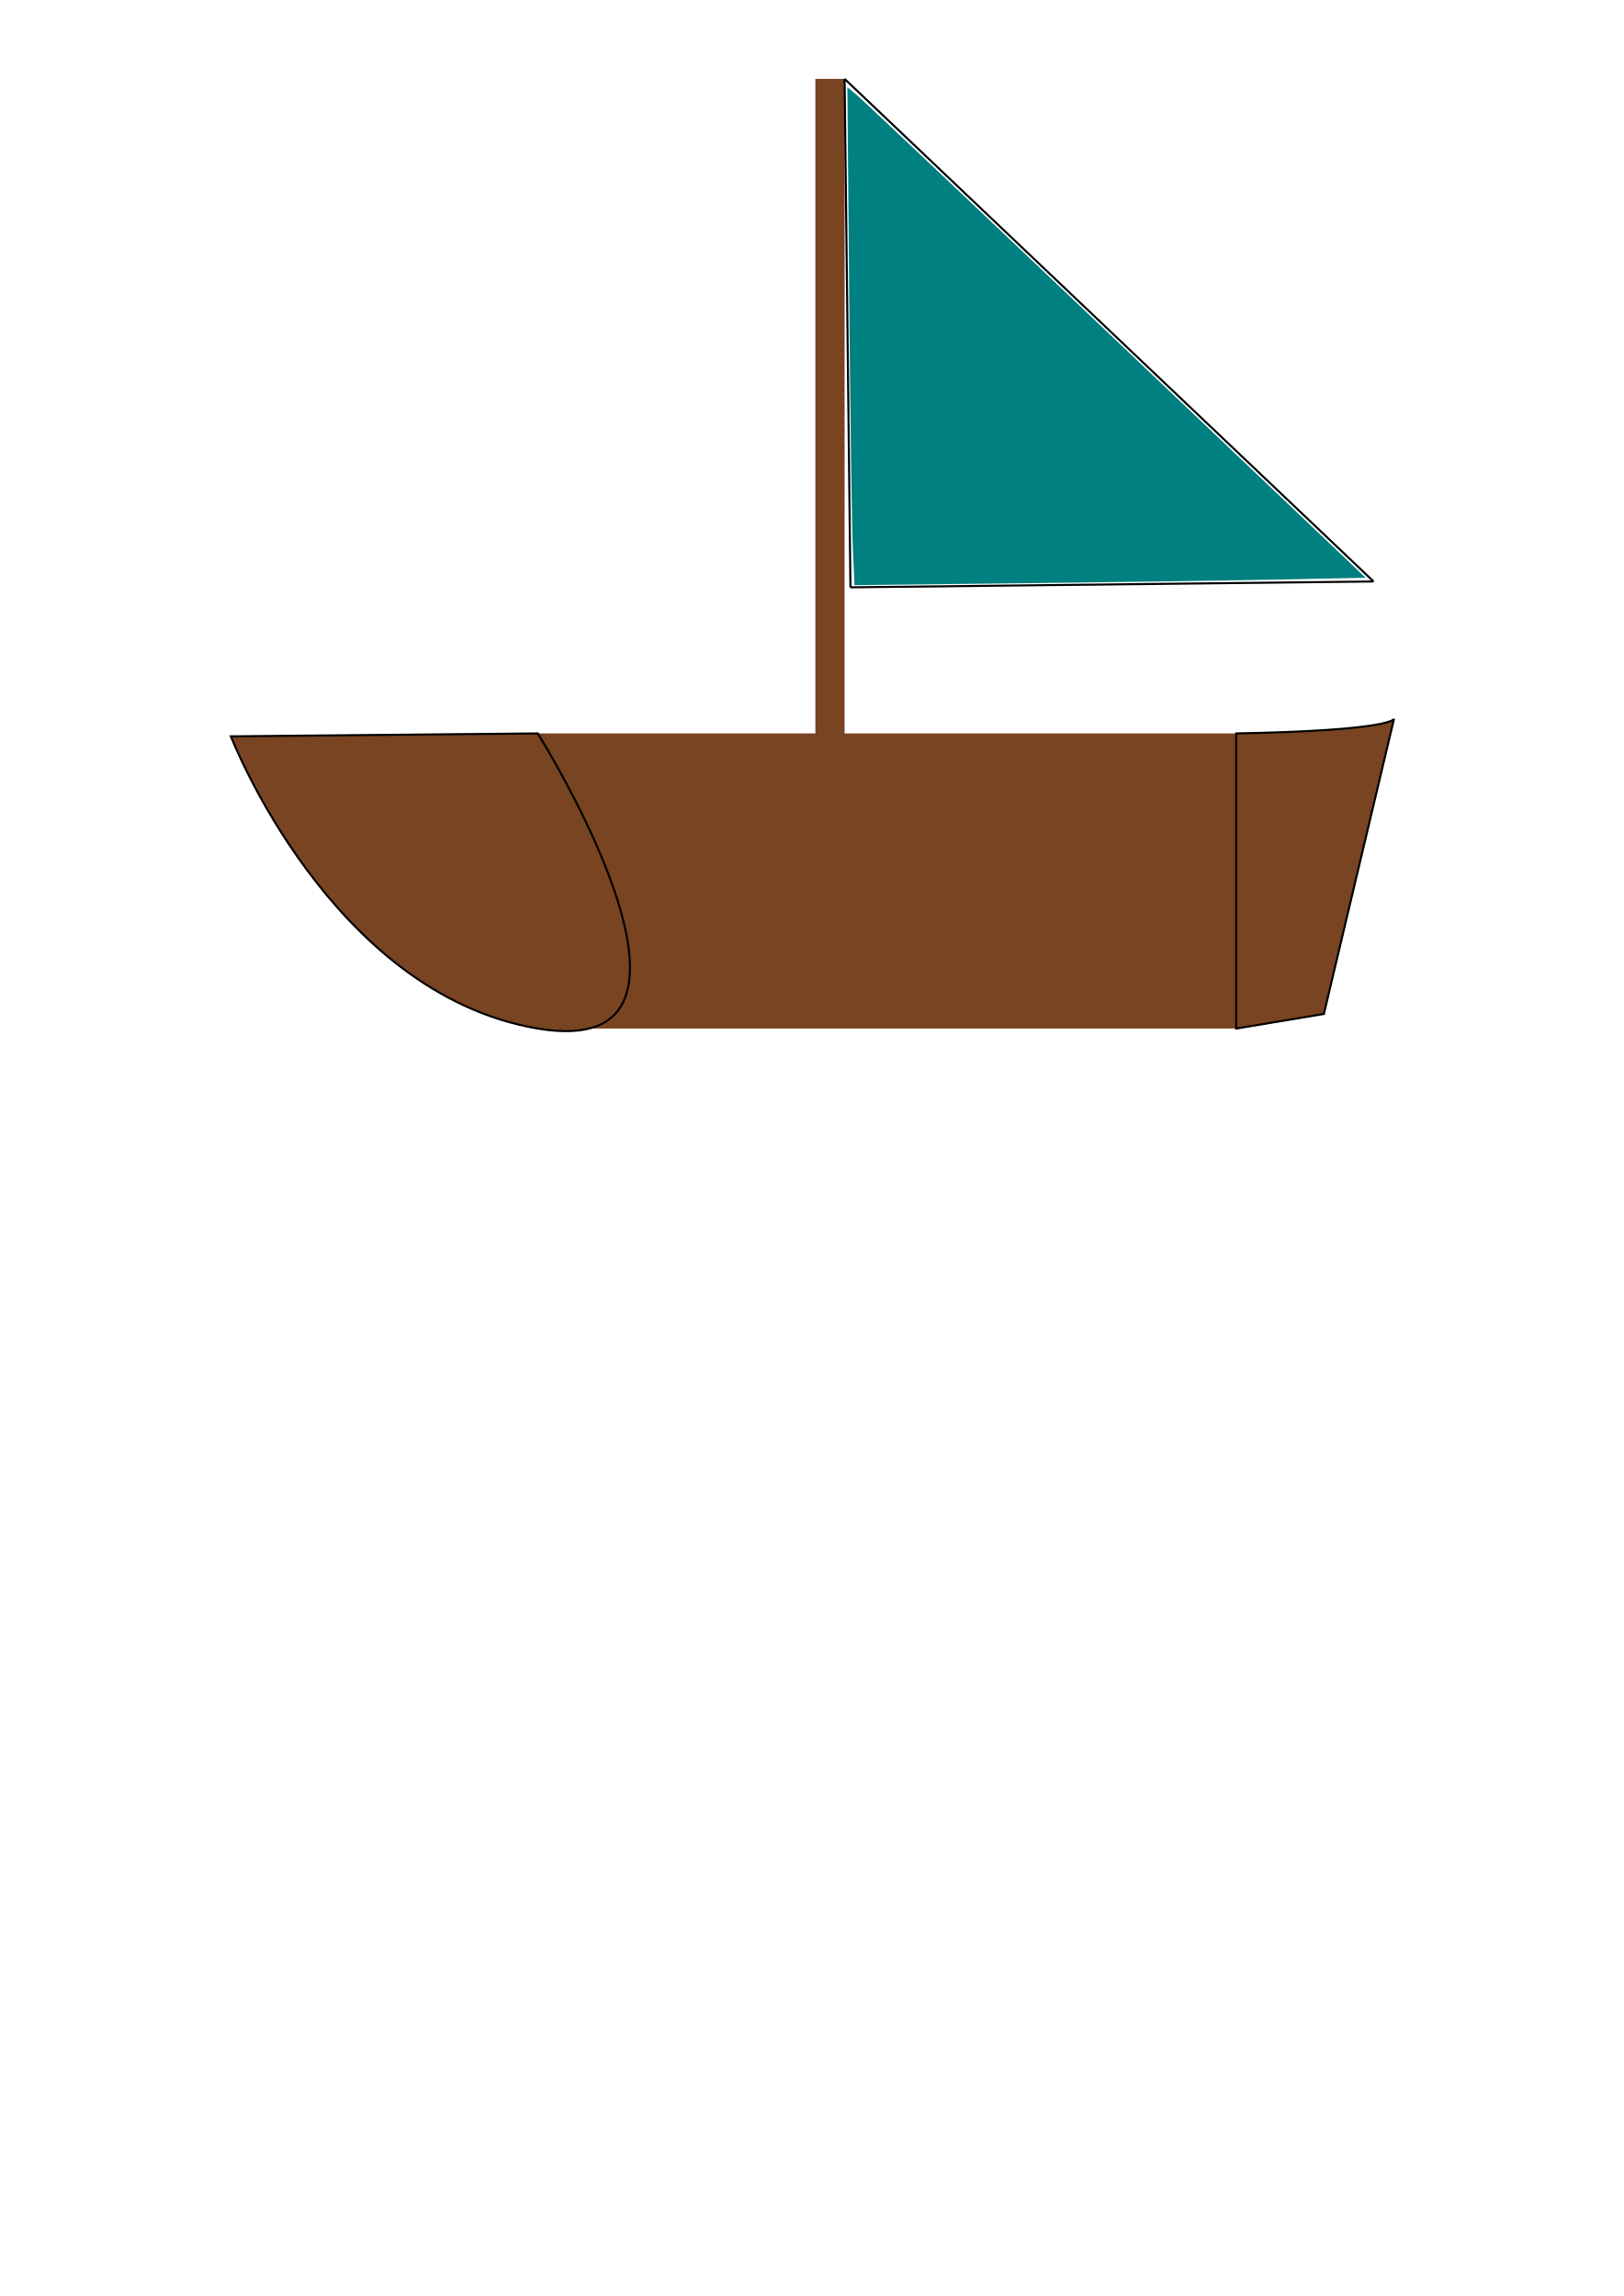
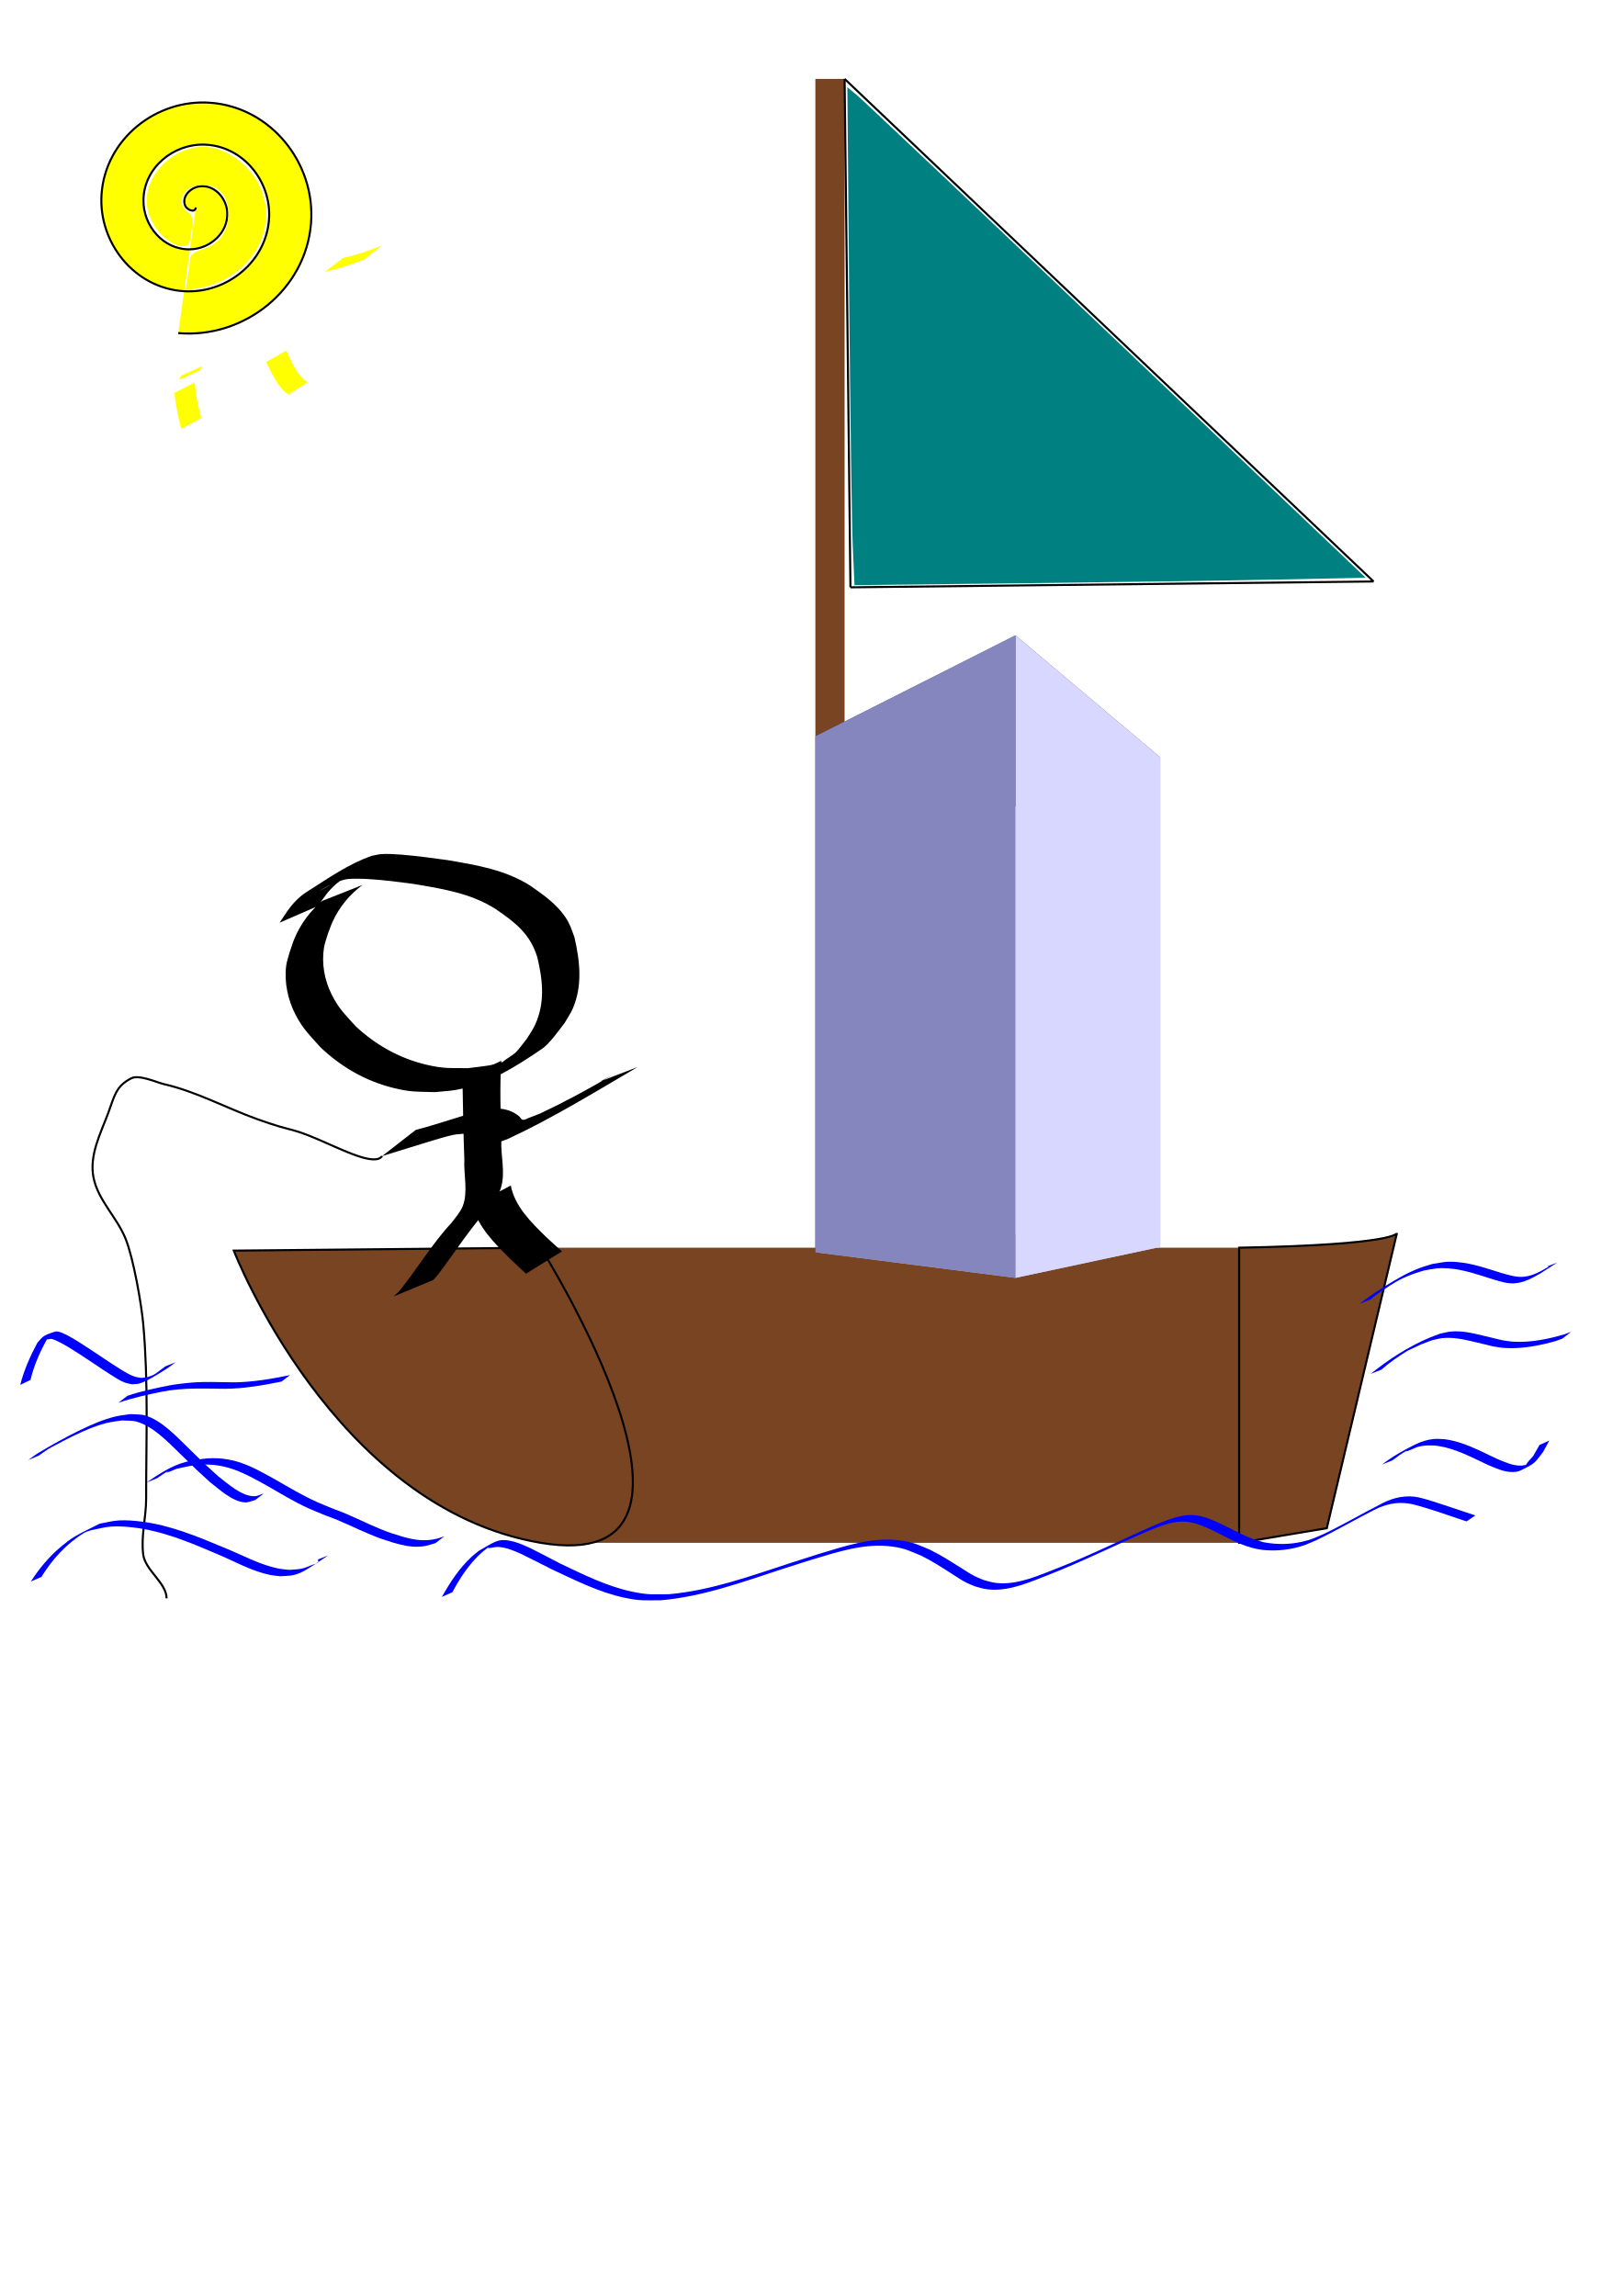
<svg xmlns="http://www.w3.org/2000/svg" width="210mm" height="297mm" viewBox="0 0 210 297" version="1.1" id="svg8">
-   <defs id="defs2" />
+   <defs id="defs2">
+     </defs>
  <g id="layer1">
-     <g id="g20" style="fill:#784421">
+     <g id="g20" style="fill:#784421" transform="translate(0.3779762,66.52381)">
      <rect style="fill:#784421;stroke-width:0.265" id="rect11" width="90.336" height="38.176" x="69.548" y="94.872" />
      <path style="fill:#784421;stroke:#000000;stroke-width:0.265px;stroke-linecap:butt;stroke-linejoin:miter;stroke-opacity:1" d="m 69.548,94.872 -39.688,0.378 c 0,0 12.851,33.262 39.688,37.798 26.836,4.536 0,-38.176 0,-38.176 z" id="path13" />
      <path style="fill:#784421;stroke:#000000;stroke-width:0.265px;stroke-linecap:butt;stroke-linejoin:miter;stroke-opacity:1" d="m 159.884,94.872 c 20.411,-0.378 20.411,-1.89 20.411,-1.89 l -9.071,38.176 -11.339,1.89 z" id="path15" />
    </g>
    <rect style="fill:#784421;fill-opacity:1;stroke-width:0.265" id="rect131" width="3.78" height="85.045" x="105.455" y="10.205" />
    <path style="fill:none;fill-rule:evenodd;stroke:#000000;stroke-width:0.265px;stroke-linecap:butt;stroke-linejoin:miter;stroke-opacity:1" d="M 109.235,10.205 177.649,75.217" id="path145" />
    <path style="fill:none;fill-rule:evenodd;stroke:#000000;stroke-width:0.265px;stroke-linecap:butt;stroke-linejoin:miter;stroke-opacity:1" d="m 177.649,75.217 -67.658,0.756" id="path147" />
    <path style="fill:#008080;fill-rule:evenodd;stroke:#000000;stroke-width:0.265px;stroke-linecap:butt;stroke-linejoin:miter;stroke-opacity:1" d="m 109.235,10.205 0.756,65.768" id="path149" />
    <path style="fill:#008080;fill-opacity:1;stroke-width:1.429" d="m 416.856,267.131 c -0.465,-10.419 -1.25,-65.193 -1.746,-121.719 l -0.901,-102.775 5.04,4.204 c 2.772,2.312 59.781,56.275 126.686,119.918 l 121.646,115.714 -44.73,0.892 c -24.602,0.491 -80.825,1.302 -124.94,1.802 l -80.21,0.909 z" id="path151" transform="scale(0.2645833)" />
+     <path style="fill:#000000;fill-opacity:1;fill-rule:nonzero;stroke:none;stroke-width:0.265" id="path28" d="m 41.673,116.54 c -1.585,1.339 -2.812,2.992 -3.61,4.915 -0.228,0.549 -0.392,1.123 -0.588,1.684 -0.153,0.588 -0.38,1.162 -0.458,1.765 -0.276,2.131 0.214,4.444 1.2,6.34 0.99,1.903 1.821,2.637 3.236,4.232 2.627,2.506 5.795,4.344 9.331,5.231 2.35,0.59 3.039,0.485 5.445,0.565 0.907,-0.095 1.823,-0.131 2.722,-0.285 4.174,-0.716 7.695,-2.969 11.172,-5.33 0.957,-0.65 2.236,-2.468 2.925,-3.368 0.345,-0.61 0.757,-1.187 1.035,-1.83 1.284,-2.975 0.914,-6.173 0.211,-9.224 -0.386,-1.038 -0.555,-1.688 -1.179,-2.61 -1.135,-1.676 -2.817,-2.862 -4.448,-4.002 -3.233,-2.105 -7.069,-2.729 -10.801,-3.365 -1.958,-0.27 -3.92,-0.537 -5.891,-0.7 -0.676,-0.056 -1.985,-0.141 -2.691,-0.075 -0.397,0.037 -0.785,0.144 -1.178,0.216 -2.987,1.019 -5.732,2.966 -8.331,4.607 -0.465,0.294 -0.909,0.628 -1.305,1.01 -1.011,0.976 -1.533,1.886 -2.31,3.041 0,0 4.954,-2.156 4.954,-2.156 v 0 c 0.937,-1.302 1.202,-1.823 2.409,-2.898 0.412,-0.367 1.84,-1.201 1.331,-0.987 -1.187,0.5 -2.25,1.254 -3.389,1.855 -0.393,0.207 0.752,-0.475 1.148,-0.674 0.359,-0.181 0.742,-0.309 1.114,-0.464 0.374,-0.103 0.739,-0.249 1.122,-0.309 0.64,-0.099 2.109,-0.052 2.709,-0.018 1.979,0.115 3.949,0.371 5.912,0.634 3.649,0.61 7.413,1.194 10.591,3.221 2.541,1.738 4.484,3.187 5.431,6.261 0.716,2.993 1.034,5.926 -0.325,8.822 -0.29,0.618 -0.702,1.171 -1.053,1.757 -0.45,0.557 -0.861,1.149 -1.349,1.672 -0.509,0.546 -2.378,1.451 -1.636,1.53 1.018,0.108 1.941,-0.758 2.728,-1.414 0.609,-0.508 -1.43,0.693 -2.178,0.956 -2.196,0.771 -2.846,0.728 -5.164,1.027 -2.337,-0.029 -3.063,0.089 -5.352,-0.444 -3.469,-0.808 -6.591,-2.569 -9.179,-4.994 -1.404,-1.583 -2.137,-2.196 -3.09,-4.093 -0.93,-1.852 -1.321,-4.019 -0.988,-6.071 0.096,-0.589 0.322,-1.149 0.483,-1.723 0.211,-0.544 0.39,-1.101 0.633,-1.632 0.868,-1.893 2.198,-3.509 3.872,-4.74 0,0 -5.223,2.063 -5.223,2.063 z" />
+     <path style="fill:#000000;fill-opacity:1;fill-rule:nonzero;stroke:none;stroke-width:0.265" id="path30" d="m 59.815,139.707 c 0.065,3.416 0.108,6.831 0.24,10.245 -0.11,1.918 0.516,4.221 -0.21,6.076 -0.29,0.742 -1.013,1.577 -1.473,2.177 -2.558,2.749 -4.441,6.021 -6.824,8.903 -0.216,0.198 -0.432,0.396 -0.648,0.594 0,0 5.127,-2.126 5.127,-2.126 v 0 c 0.187,-0.208 0.374,-0.415 0.561,-0.623 2.27,-2.969 4.253,-6.158 6.799,-8.915 0.622,-0.88 1.098,-1.387 1.411,-2.417 0.599,-1.971 -0.06,-4.13 0.045,-6.13 -0.107,-3.425 -0.212,-6.858 -0.014,-10.282 0,0 -5.012,2.497 -5.012,2.497 z" />
+     <path style="fill:#000000;fill-opacity:1;fill-rule:nonzero;stroke:none;stroke-width:0.265" id="path32" d="m 61.119,155.988 c 0.743,2.776 2.862,4.862 4.839,6.828 1.416,1.349 0.727,0.701 2.065,1.946 0,0 4.663,-2.888 4.663,-2.888 v 0 c -1.361,-1.214 -0.663,-0.581 -2.093,-1.902 -1.903,-1.873 -4.008,-3.898 -4.532,-6.627 0,0 -4.943,2.643 -4.943,2.643 z" />
+     <path style="fill:#000000;fill-opacity:1;fill-rule:nonzero;stroke:none;stroke-width:0.265" id="path34" d="m 49.415,149.547 c 1.904,-0.593 3.809,-1.182 5.717,-1.762 0.715,-0.218 2.713,-0.834 3.518,-0.988 0.437,-0.084 0.886,-0.097 1.328,-0.145 0.902,0.015 1.721,0.163 2.446,0.719 0.161,0.123 0.256,0.342 0.447,0.411 1.043,0.377 1.705,-0.092 2.741,-0.42 5.835,-2.704 11.328,-6.097 16.868,-9.343 0,0 -4.826,1.862 -4.826,1.862 v 0 c 0.452,-0.238 1.797,-0.975 1.357,-0.715 -2.964,1.75 -6.004,3.387 -9.116,4.858 -0.51,0.198 -1.015,0.407 -1.529,0.593 -0.245,0.089 -0.491,0.282 -0.748,0.232 -0.226,-0.043 -0.324,-0.328 -0.503,-0.473 -0.811,-0.661 -1.687,-0.923 -2.734,-0.983 -0.473,0.034 -0.951,0.021 -1.418,0.101 -0.567,0.098 -1.118,0.275 -1.672,0.43 -2.514,0.705 -4.977,1.585 -7.509,2.23 0,0 -4.367,3.393 -4.367,3.393 z" />
+     <path style="fill:none;stroke:#000000;stroke-width:0.265px;stroke-linecap:butt;stroke-linejoin:miter;stroke-opacity:1" d="m 49.415,149.547 c -0.932,1.336 -5.002,-0.759 -8.215,-2.136 -3.86,-1.654 -3.218,-0.947 -7.938,-2.646 -4.104,-1.478 -7.821,-3.549 -12.095,-4.536 -0.823,-0.19 -3.166,-1.252 -4.158,-0.756 -2.078,1.039 -2.206,2.354 -3.024,4.536 -0.971,2.59 -2.466,5.434 -1.89,8.315 0.595,2.975 3.026,5.107 4.158,7.938 1.012,2.529 2.037,8.419 2.268,10.961 0.681,7.487 0.378,15.133 0.378,22.679 0,2.405 -0.681,4.761 -0.378,7.182 0.254,2.034 3.024,3.686 3.024,5.67" id="path44" />
+     <path style="fill:#ffff00;fill-rule:evenodd;stroke:#000000;stroke-width:0.265" id="path62" d="m 25.324,26.836 c -0.114,0.815 -1.155,0.249 -1.354,-0.189 -0.542,-1.186 0.636,-2.332 1.732,-2.52 1.96,-0.336 3.555,1.433 3.685,3.276 0.191,2.704 -2.235,4.801 -4.819,4.851 -3.444,0.066 -6.056,-3.039 -6.016,-6.363 0.05,-4.182 3.844,-7.315 7.906,-7.182 4.92,0.162 8.577,4.649 8.347,9.449 -0.271,5.657 -5.454,9.841 -10.993,9.512 -6.395,-0.379 -11.105,-6.259 -10.678,-12.536 0.486,-7.132 7.064,-12.371 14.08,-11.843 7.87,0.592 13.637,7.87 13.009,15.623 -0.697,8.608 -8.675,14.903 -17.166,14.174" />
+     <path style="fill:#ffff00;stroke-width:1.429" d="m 91.82,135.062 c 0.622,-3.781 1.169,-7.899 1.216,-9.149 0.051,-1.375 2.303,-2.938 5.694,-3.954 8.22,-2.463 12.962,-8.776 12.962,-17.258 0,-8.909 -4.877,-14.371 -12.831,-14.371 -8.797,0 -13.576,8.78 -7.207,13.241 2.413,1.69 2.693,3.039 1.944,9.367 -0.746,6.295 -1.323,7.391 -3.891,7.387 -8.44,-0.015 -18.015,-11.776 -18.015,-22.126 0,-13.636 13.361,-26.389 27.691,-26.432 10.816,-0.032 23.082,8.824 27.975,20.197 9.131,21.224 -5.805,44.99 -30.811,49.028 l -5.859,0.946 z" id="path66" transform="scale(0.2645833)" />
+     <path style="fill:#ffff00;stroke-width:0.265" id="path88" d="m 23.402,48.604 c -0.08,0.182 -0.161,0.364 -0.241,0.546 0,0 2.71,-1.237 2.71,-1.237 v 0 c 0.086,-0.181 0.172,-0.362 0.258,-0.543 0,0 -2.728,1.234 -2.728,1.234 z" />
+     <path style="fill:#ffff00;stroke-width:0.265" id="path90" d="m 22.536,50.833 c 0.231,1.564 0.476,3.129 0.925,4.647 0,0 2.593,-1.42 2.593,-1.42 v 0 c -0.478,-1.49 -0.722,-3.04 -0.875,-4.597 0,0 -2.642,1.37 -2.642,1.37 z" />
+     <path style="fill:#ffff00;stroke-width:0.265" id="path92" d="m 34.41,46.837 c 0.662,1.256 1.234,2.659 2.249,3.689 0.19,0.193 0.419,0.341 0.629,0.512 0,0 2.51,-1.58 2.51,-1.58 v 0 c -0.199,-0.151 -0.419,-0.277 -0.598,-0.452 -1.019,-0.994 -1.577,-2.399 -2.187,-3.651 0,0 -2.602,1.481 -2.602,1.481 z" />
+     <path style="fill:#ffff00;stroke-width:0.265" id="path94" d="m 42.025,35.169 c 1.739,-0.388 3.42,-0.957 5.075,-1.611 0,0 2.297,-1.807 2.297,-1.807 v 0 c -1.625,0.661 -3.282,1.244 -5.005,1.599 0,0 -2.368,1.818 -2.368,1.818 z" />
+     <path style="fill:#0000ff;stroke-width:0.265" id="path384" d="m 3.949,178.497 c 0.44,-1.907 1.263,-3.71 2.212,-5.413 0.161,-0.158 0.694,-0.551 0.483,-0.474 -0.263,0.096 -0.682,0.257 -0.647,0.534 0.03,0.239 0.489,-0.006 0.722,0.06 0.359,0.103 0.697,0.273 1.031,0.441 0.866,0.436 1.829,1.073 2.64,1.584 1.323,0.85 2.606,1.759 3.935,2.601 0.577,0.366 1.244,0.812 1.902,1.041 0.279,0.097 0.576,0.128 0.864,0.192 0.286,-0.027 0.579,-0.013 0.859,-0.08 0.959,-0.232 2.491,-1.241 3.074,-1.59 0.677,-0.405 1.073,-0.718 1.702,-1.179 0,0 -1.337,0.53 -1.337,0.53 v 0 c -1.247,0.904 -1.294,1.092 -2.277,1.374 -0.27,0.077 -0.555,0.079 -0.833,0.119 -0.284,-0.053 -0.577,-0.072 -0.853,-0.16 -0.655,-0.21 -1.346,-0.654 -1.918,-1.007 -1.341,-0.827 -2.629,-1.733 -3.949,-2.592 -0.837,-0.54 -1.737,-1.146 -2.618,-1.622 -0.245,-0.132 -1.331,-0.75 -1.784,-0.61 -1.576,0.489 -1.554,0.588 -2.315,1.43 -0.93,1.736 -1.74,3.555 -2.227,5.469 0,0 1.337,-0.648 1.337,-0.648 z" />
+     <path style="fill:#0000ff;stroke-width:0.265" id="path386" d="m 5.008,188.296 c 0.42,-0.29 0.829,-0.598 1.261,-0.871 0.268,-0.169 0.556,-0.306 0.837,-0.454 0.73,-0.383 1.454,-0.779 2.197,-1.138 1.434,-0.694 2.909,-1.36 4.461,-1.755 0.662,-0.169 1.347,-0.228 2.021,-0.341 0.625,0.053 1.27,-0.009 1.875,0.158 2.193,0.608 4.129,2.707 5.704,4.224 3.387,3.262 0.455,0.523 3.74,3.555 1.194,0.926 2.967,2.611 4.619,2.667 0.434,0.015 0.846,-0.194 1.269,-0.291 0,0 1.124,-0.861 1.124,-0.861 v 0 c -0.411,0.118 -0.806,0.351 -1.234,0.355 -1.651,0.013 -3.46,-1.662 -4.649,-2.569 -2.831,-2.579 -0.872,-0.755 -3.75,-3.546 -1.553,-1.506 -3.553,-3.702 -5.707,-4.331 -0.612,-0.179 -1.27,-0.119 -1.905,-0.179 -0.683,0.112 -1.377,0.168 -2.049,0.336 -1.56,0.39 -3.041,1.053 -4.483,1.746 -1.585,0.761 -3.984,2.091 -5.368,2.934 -0.46,0.28 -0.88,0.621 -1.32,0.931 0,0 1.356,-0.571 1.356,-0.571 z" />
+     <path style="fill:#0000ff;stroke-width:0.265" id="path388" d="m 5.356,203.982 c 1.389,-2.26 3.264,-4.331 5.553,-5.711 0.285,-0.172 0.625,-0.227 0.937,-0.341 0.833,-0.153 1.653,-0.402 2.498,-0.458 0.946,-0.062 1.899,0.001 2.841,0.107 3.726,0.418 7.206,1.869 10.619,3.326 2.391,0.965 4.684,2.353 7.248,2.841 0.386,0.073 0.779,0.099 1.168,0.149 1.018,-0.059 1.546,-0.01 2.526,-0.403 0.985,-0.394 3.109,-1.905 3.683,-2.286 0,0 -1.304,0.518 -1.304,0.518 v 0 c 0.091,0.64 0.102,0.332 -1.258,0.908 -0.951,0.403 -1.49,0.365 -2.484,0.439 -0.386,-0.045 -0.775,-0.067 -1.158,-0.135 -2.569,-0.46 -4.918,-1.819 -7.316,-2.769 -3.436,-1.441 -6.936,-2.893 -10.669,-3.349 -0.941,-0.115 -1.893,-0.192 -2.84,-0.143 -0.846,0.043 -1.671,0.279 -2.507,0.418 -1.078,0.558 -2.193,1.051 -3.235,1.673 -0.639,0.381 -1.226,0.848 -1.796,1.326 -1.519,1.274 -2.805,2.824 -3.874,4.488 0,0 1.368,-0.599 1.368,-0.599 z" />
+     <path style="fill:#0000ff;stroke-width:0.265" id="path390" d="m 58.502,205.97 c 0.987,-1.863 2.166,-3.642 3.732,-5.075 0.32,-0.293 0.675,-0.545 1.012,-0.818 -0.042,0.06 -0.2,0.18 -0.127,0.181 0.421,0.01 0.834,-0.175 1.255,-0.155 1.103,0.051 2.097,0.487 3.083,0.933 0.475,0.215 3.6,1.808 3.887,1.953 3.033,1.41 6.083,2.971 9.382,3.675 2.112,0.451 2.557,0.335 4.732,0.339 5.473,-0.47 10.642,-2.383 15.822,-4.071 1.166,-0.38 2.337,-0.746 3.506,-1.118 3.486,-1.036 7.047,-2.282 10.74,-1.74 1.595,0.234 2.16,0.565 3.619,1.162 1.405,0.689 2.718,1.541 4.03,2.387 0.76,0.49 1.148,0.776 1.956,1.169 0.318,0.155 0.652,0.277 0.978,0.415 0.904,0.246 1.252,0.396 2.213,0.427 2.53,0.084 4.905,-0.994 7.208,-1.884 4.485,-1.749 8.786,-3.921 13.208,-5.815 1.318,-0.511 2.672,-1.077 4.111,-1.112 1.191,-0.029 2.151,0.355 3.228,0.788 1.725,0.754 3.333,1.771 5.121,2.382 0.345,0.118 0.7,0.207 1.05,0.31 0.36,0.063 0.716,0.15 1.079,0.188 1.823,0.192 3.719,-0.026 5.446,-0.639 0.5,-0.177 0.977,-0.411 1.466,-0.617 2.551,-1.213 4.985,-2.648 7.502,-3.924 1.445,-0.738 2.993,-1.09 4.612,-0.797 0.976,0.176 2.73,0.763 3.642,1.049 2.508,0.843 1.28,0.43 3.682,1.24 0,0 1.136,-0.771 1.136,-0.771 v 0 c -2.413,-0.799 -1.183,-0.388 -3.692,-1.236 -0.715,-0.231 -2.83,-0.939 -3.621,-1.1 -1.624,-0.33 -3.188,-0.016 -4.647,0.724 -2.528,1.277 -4.968,2.722 -7.521,3.951 -1.209,0.521 -1.595,0.754 -2.866,1.048 -1.649,0.382 -3.38,0.397 -5.037,0.076 -1.002,-0.289 -1.092,-0.283 -2.054,-0.687 -1.405,-0.59 -2.719,-1.374 -4.112,-1.991 -1.074,-0.444 -2.085,-0.857 -3.276,-0.842 -1.461,0.018 -2.839,0.59 -4.176,1.111 -4.431,1.904 -8.737,4.092 -13.235,5.842 -2.266,0.877 -4.605,1.938 -7.092,1.881 -0.941,-0.021 -1.295,-0.167 -2.184,-0.399 -0.324,-0.134 -0.656,-0.251 -0.973,-0.401 -0.786,-0.373 -1.227,-0.683 -1.968,-1.15 -1.332,-0.839 -2.657,-1.694 -4.073,-2.388 -1.484,-0.611 -2.04,-0.942 -3.666,-1.183 -3.78,-0.559 -7.289,0.707 -10.856,1.766 -1.172,0.375 -2.346,0.743 -3.516,1.125 -5.145,1.677 -10.281,3.555 -15.713,4.04 -2.148,0.005 -2.615,0.12 -4.707,-0.313 -3.297,-0.682 -6.354,-2.218 -9.368,-3.651 -0.428,-0.223 -3.267,-1.714 -3.853,-1.988 -1.148,-0.538 -3.058,-1.394 -4.376,-0.897 -0.814,0.306 -1.532,0.823 -2.298,1.234 -0.332,0.276 -0.681,0.533 -0.996,0.829 -1.569,1.471 -2.739,3.279 -3.795,5.136 0,0 1.359,-0.601 1.359,-0.601 z" />
+     <path style="fill:#0000ff;stroke-width:0.265" id="path392" d="m 177.241,168.093 c 0.757,-0.62 0.556,-0.476 1.61,-1.192 1.334,-0.906 2.103,-1.398 3.627,-1.997 0.549,-0.216 1.119,-0.37 1.679,-0.556 1.445,-0.24 1.751,-0.38 3.216,-0.272 1.962,0.145 3.855,0.826 5.716,1.414 0.899,0.256 1.849,0.588 2.803,0.513 1.283,-0.101 2.239,-0.664 3.329,-1.277 0.734,-0.473 1.468,-0.946 2.202,-1.419 0,0 -1.321,0.522 -1.321,0.522 v 0 c 0.073,0.002 0.146,0.004 0.219,0.006 -1.052,0.612 -2.009,1.198 -3.255,1.323 -0.95,0.095 -1.906,-0.223 -2.804,-0.467 -1.877,-0.578 -3.79,-1.268 -5.761,-1.434 -1.482,-0.124 -1.786,0.014 -3.252,0.244 -0.565,0.183 -1.141,0.335 -1.695,0.549 -1.709,0.659 -2.911,1.408 -4.542,2.395 -0.524,0.317 -2.028,1.341 -2.597,1.761 -0.19,0.14 -0.367,0.299 -0.55,0.448 0,0 1.379,-0.563 1.379,-0.563 z" />
+     <path style="fill:#0000ff;stroke-width:0.265" id="path394" d="m 178.657,177.176 c 1.03,-0.907 2.155,-1.69 3.321,-2.411 0.1,-0.062 0.211,-0.104 0.317,-0.154 1.895,-0.898 1.04,-0.531 2.898,-1.24 0.442,-0.091 0.878,-0.223 1.326,-0.274 1.37,-0.154 2.71,0.144 4.033,0.451 0.883,0.205 1.762,0.425 2.644,0.632 0.464,0.063 0.925,0.159 1.393,0.189 2.227,0.139 4.5,-0.294 6.63,-0.902 0.285,-0.104 0.57,-0.208 0.854,-0.312 0,0 1.137,-0.89 1.137,-0.89 v 0 c -0.286,0.109 -0.571,0.218 -0.857,0.327 -2.115,0.631 -4.395,1.091 -6.615,0.964 -0.463,-0.026 -0.921,-0.12 -1.381,-0.18 -4.546,-1.051 2.051,0.48 -2.649,-0.631 -1.332,-0.315 -2.684,-0.636 -4.066,-0.5 -0.456,0.045 -0.899,0.174 -1.348,0.261 -0.47,0.177 -0.947,0.336 -1.409,0.531 -2.754,1.163 -5.286,2.811 -7.611,4.676 0,0 1.383,-0.538 1.383,-0.538 z" />
+     <path style="fill:#0000ff;stroke-width:0.265" id="path396" d="m 180.104,188.895 c 0.732,-0.543 0.994,-0.771 1.83,-1.236 0.029,-0.016 -0.072,0.103 -0.04,0.092 1.245,-0.426 1.109,-0.61 2.418,-0.756 0.407,-0.045 0.819,-0.005 1.229,-0.008 2.475,0.248 4.67,1.47 6.886,2.503 1.023,0.418 2.066,0.945 3.205,0.922 0.322,-0.007 0.662,-0.021 0.952,-0.161 2.081,-1.011 1.867,-0.995 2.995,-2.441 0.265,-0.487 0.53,-0.974 0.796,-1.461 0,0 -1.267,0.567 -1.267,0.567 v 0 c -0.274,0.482 -0.549,0.965 -0.823,1.447 -0.298,0.359 -0.674,0.665 -0.896,1.076 -0.055,0.102 0.457,-0.083 0.344,-0.056 -0.309,0.075 -0.615,0.182 -0.932,0.199 -1.132,0.061 -2.174,-0.467 -3.19,-0.874 -2.233,-1.037 -4.434,-2.274 -6.921,-2.554 -0.416,-0.005 -0.833,-0.054 -1.247,-0.015 -0.834,0.078 -1.699,0.359 -2.446,0.729 -1.484,0.737 -2.942,1.56 -4.253,2.579 0,0 1.361,-0.551 1.361,-0.551 z" />
+     <path style="fill:#0000ff;stroke-width:0.265" id="path398" d="m 20.317,191.217 c 0.49,-0.317 0.965,-0.706 1.498,-0.95 0.105,-0.048 -0.378,0.25 -0.267,0.221 0.449,-0.119 0.868,-0.33 1.302,-0.496 0.542,-0.116 1.084,-0.231 1.626,-0.347 1.716,-0.318 3.421,-0.263 5.101,0.223 1.728,0.5 3.29,1.401 4.855,2.26 1.796,1.026 3.56,2.117 5.447,2.974 0.378,0.172 1.85,0.777 2.282,0.956 1.966,0.674 3.808,1.648 5.728,2.435 1.426,0.585 1.523,0.587 2.959,1.053 1.134,0.322 2.284,0.612 3.474,0.518 0.878,-0.07 1.176,-0.207 2.006,-0.456 0,0 1.136,-0.879 1.136,-0.879 v 0 c -0.321,0.103 -0.635,0.228 -0.962,0.308 -1.576,0.39 -2.958,0.167 -4.497,-0.278 -1.415,-0.447 -1.56,-0.463 -2.962,-1.034 -1.917,-0.78 -3.741,-1.774 -5.696,-2.46 -0.585,-0.235 -1.738,-0.694 -2.289,-0.941 -1.894,-0.847 -3.677,-1.912 -5.471,-2.949 -1.571,-0.866 -3.141,-1.779 -4.873,-2.296 -1.685,-0.503 -3.401,-0.581 -5.13,-0.272 -0.541,0.106 -1.091,0.174 -1.623,0.317 -1.84,0.496 -3.468,1.601 -5.03,2.655 0,0 1.387,-0.562 1.387,-0.562 z" />
+     <path style="fill:#0000ff;stroke-width:0.265" id="path400" d="m 15.294,181.458 c 1.861,-0.628 3.772,-1.058 5.696,-1.442 2.69,-0.539 5.427,-0.385 8.15,-0.369 2.449,-0.024 4.866,-0.449 7.26,-0.929 0,0 1.118,-0.847 1.118,-0.847 v 0 c -2.382,0.493 -4.789,0.911 -7.23,0.943 -1.286,-0.003 -2.575,-0.065 -3.86,-0.047 -1.448,0.02 -2.891,0.178 -4.321,0.405 -1.896,0.372 -3.789,0.759 -5.622,1.382 0,0 -1.191,0.906 -1.191,0.906 z" />
+     <g id="g414" style="fill:#0000ff">
+       <path id="path426" style="fill:#e9e9ff;fill-rule:evenodd;stroke:none;stroke-linejoin:round" d="m 126.437,105.937 23.639,-7.958 v 63.32 l -23.639,-2.016 z" points="150.076,97.979 150.076,161.299 126.437,159.283 126.437,105.937 " />
+       <path id="path416" style="fill:#353564;fill-rule:evenodd;stroke:none;stroke-linejoin:round" d="m 105.455,95.25 v 66.74 l 20.981,-2.707 v -53.346 z" points="105.455,161.99 126.437,159.283 126.437,105.937 105.455,95.25 " />
+       <path id="path424" style="fill:#afafde;fill-rule:evenodd;stroke:none;stroke-linejoin:round" d="m 105.455,161.99 25.882,3.311 18.739,-4.002 -23.639,-2.016 z" points="131.337,165.301 150.076,161.299 126.437,159.283 105.455,161.99 " />
+       <path id="path418" style="fill:#4d4d9f;fill-rule:evenodd;stroke:none;stroke-linejoin:round" d="m 105.455,95.25 25.882,-13.069 18.739,15.798 -23.639,7.958 z" points="131.337,82.181 150.076,97.979 126.437,105.937 105.455,95.25 " />
+       <path id="path422" style="fill:#d7d7ff;fill-rule:evenodd;stroke:none;stroke-linejoin:round" d="m 131.337,82.181 v 83.12 l 18.739,-4.002 V 97.979 Z" points="131.337,165.301 150.076,161.299 150.076,97.979 131.337,82.181 " />
+       <path id="path420" style="fill:#8686bf;fill-rule:evenodd;stroke:none;stroke-linejoin:round" d="m 105.455,95.25 25.882,-13.069 v 83.12 l -25.882,-3.311 z" points="131.337,82.181 131.337,165.301 105.455,161.99 105.455,95.25 " />
+     </g>
  </g>
</svg>
